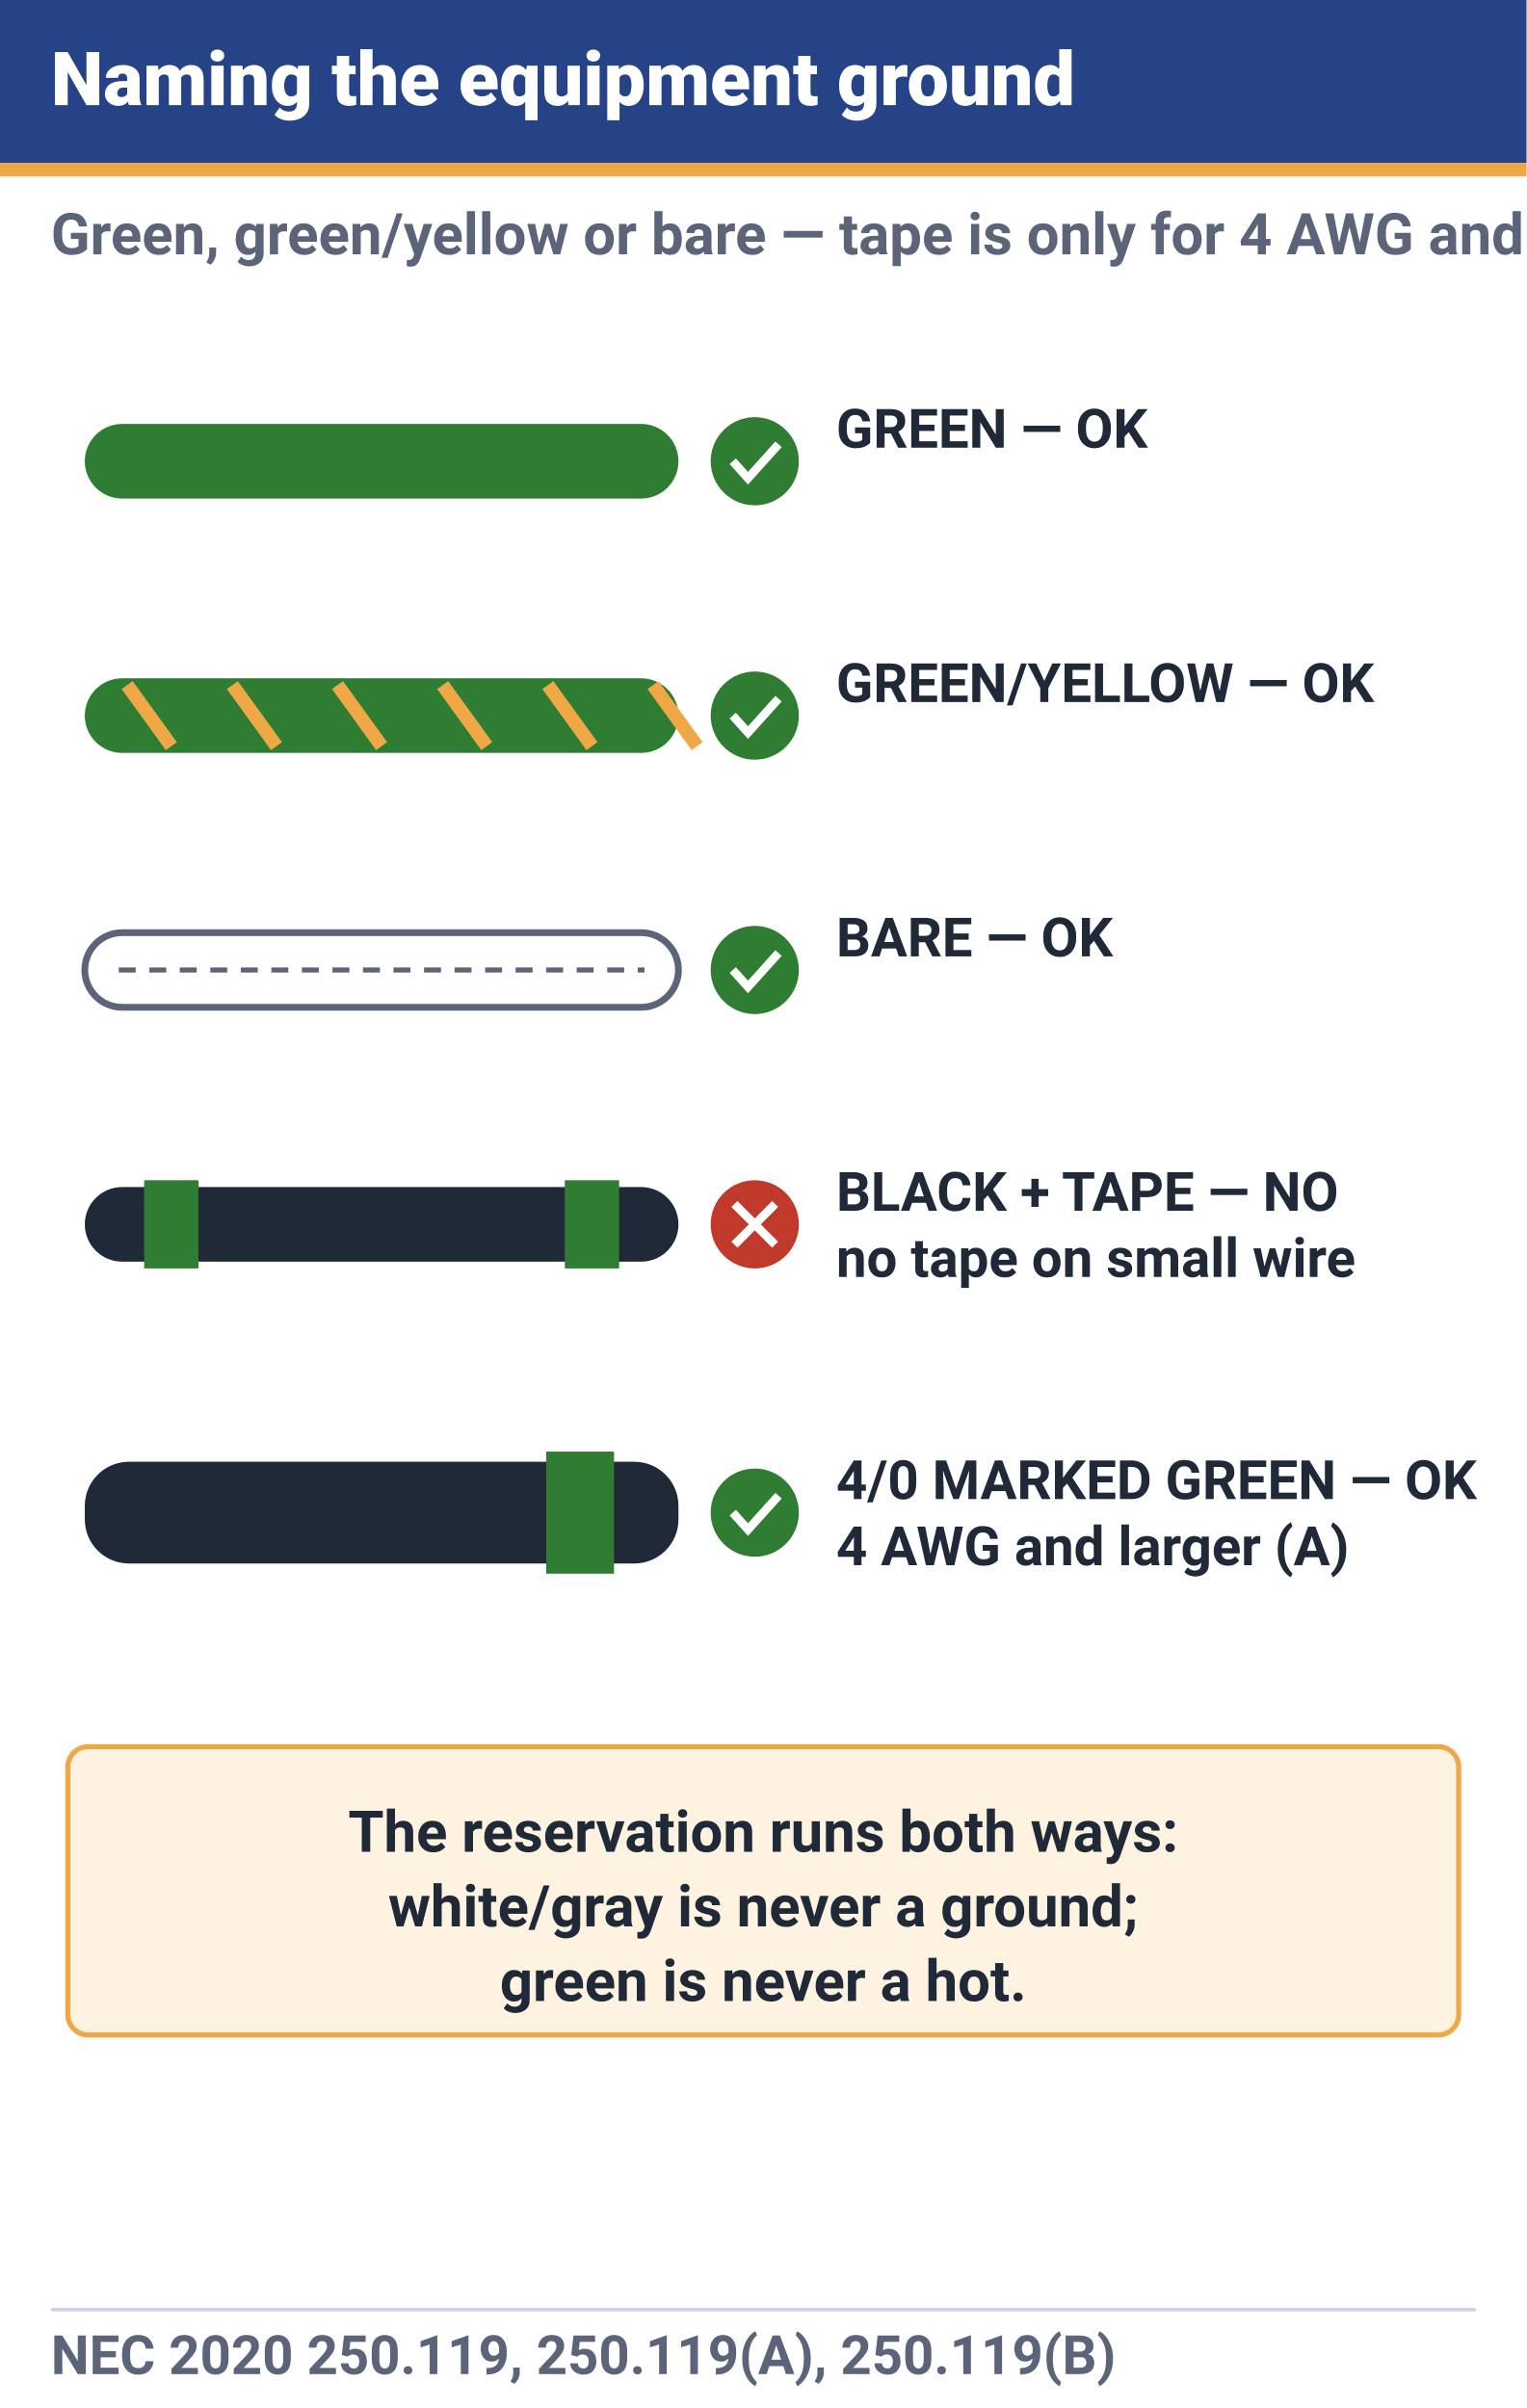
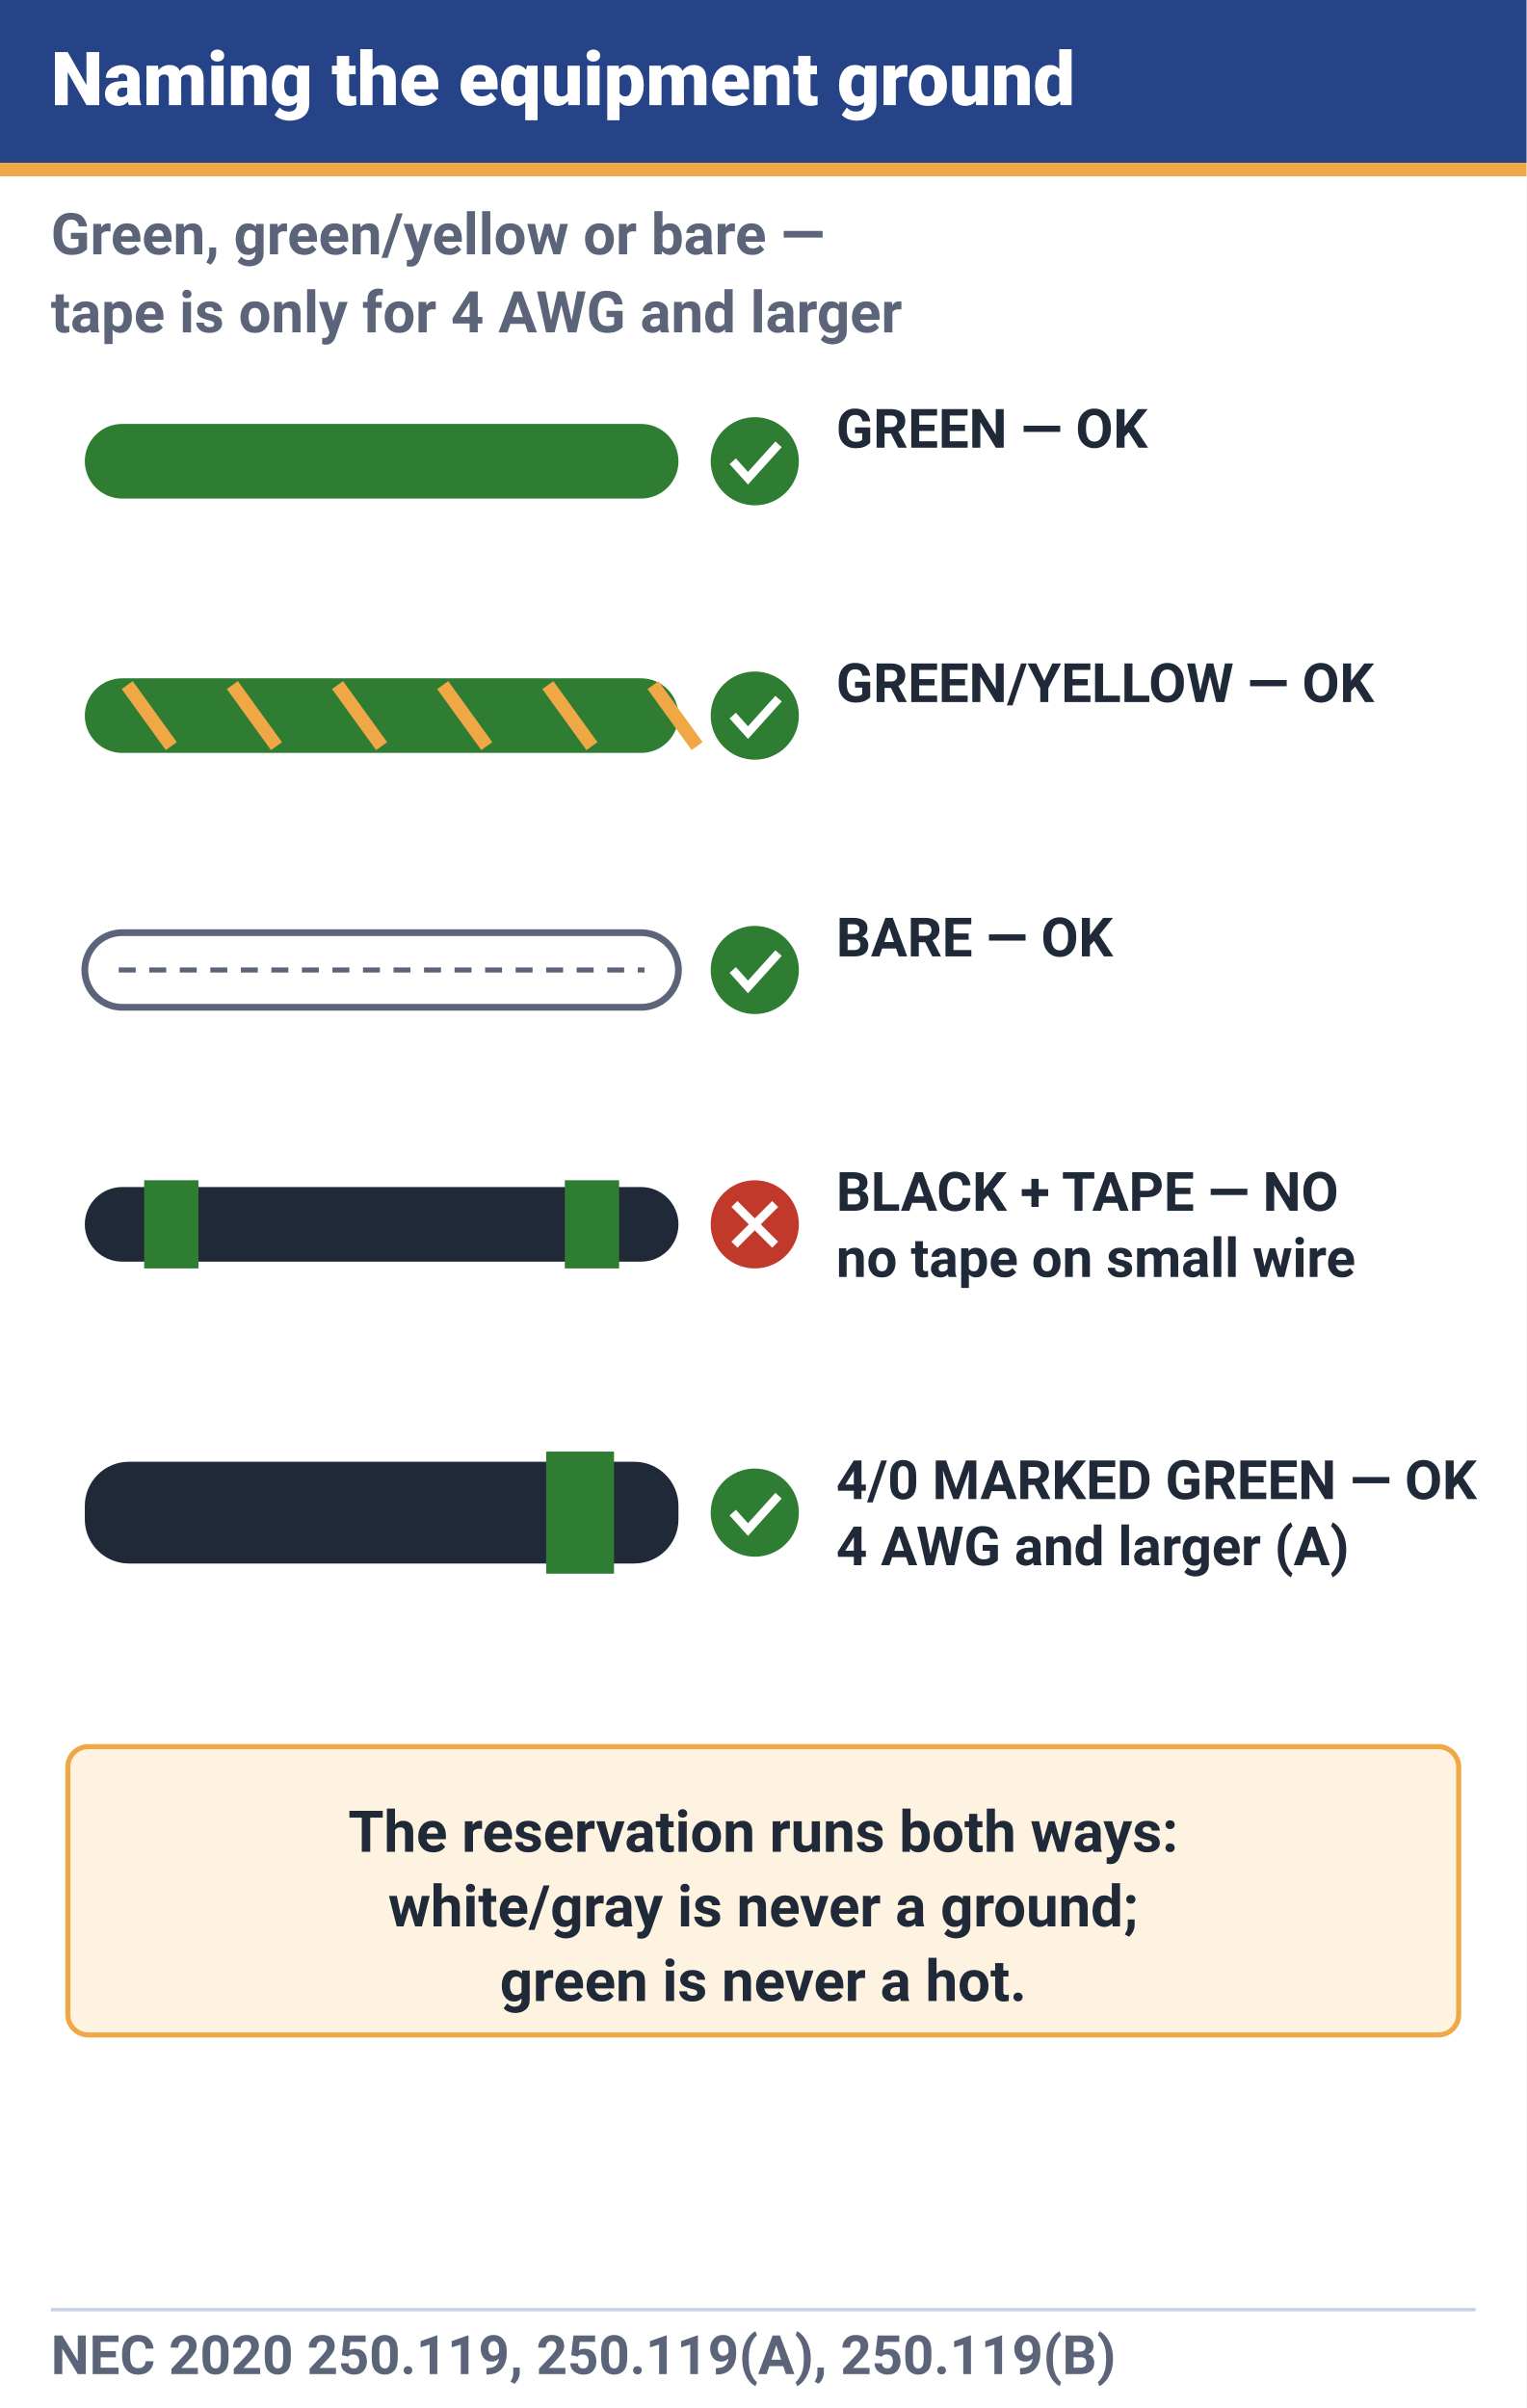
<svg xmlns="http://www.w3.org/2000/svg" viewBox="0 0 900 1420" width="900" height="1420" role="img" aria-labelledby="t d" font-family="-apple-system, 'SF Pro Text', 'Segoe UI', Roboto, Inter, Arial, sans-serif">
  <defs>
    <marker id="ah" viewBox="0 0 12 12" refX="11" refY="6" markerWidth="5" markerHeight="5" orient="auto">
      <path d="M0,0 L12,6 L0,12 z" fill="#1a2f61" />
    </marker>
    <marker id="ahs" viewBox="0 0 12 12" refX="1" refY="6" markerWidth="5" markerHeight="5" orient="auto">
      <path d="M12,0 L0,6 L12,12 z" fill="#1a2f61" />
    </marker>
    <pattern id="hatch" width="18" height="18" patternUnits="userSpaceOnUse" patternTransform="rotate(45)">
      <rect width="18" height="18" fill="#eef2f9" />
      <line x1="0" y1="0" x2="0" y2="18" stroke="#264387" stroke-width="4" />
    </pattern>
    <pattern id="hatchred" width="18" height="18" patternUnits="userSpaceOnUse" patternTransform="rotate(45)">
      <rect width="18" height="18" fill="#fbe9e7" />
      <line x1="0" y1="0" x2="0" y2="18" stroke="#c0392b" stroke-width="3" />
    </pattern>
    <pattern id="earth" width="24" height="24" patternUnits="userSpaceOnUse">
      <rect width="24" height="24" fill="#fdf3e0" />
      <circle cx="6" cy="6" r="2.5" fill="#5b6478" />
      <circle cx="18" cy="16" r="2" fill="#5b6478" />
    </pattern>
  </defs>
  <rect x="0" y="0" width="900" height="1420" fill="#ffffff" />
  <rect x="0" y="0" width="900" height="96" fill="#264387" />
  <rect x="0" y="96" width="900" height="8" fill="#F0A846" />
  <text x="30" y="62" font-size="44" font-weight="800" fill="#ffffff" text-anchor="start">Naming the equipment ground</text>
-   <text x="30" y="150" font-size="34" font-weight="600" fill="#5b6478" text-anchor="start">Green, green/yellow or bare — tape is only for 4 AWG and larger</text>
+   <text x="30" y="150" font-size="34" font-weight="600" fill="#5b6478" text-anchor="start">Green, green/yellow or bare —</text>
+   <text x="30" y="196" font-size="34" font-weight="600" fill="#5b6478" text-anchor="start">tape is only for 4 AWG and larger</text>
  <line x1="30" y1="1362" x2="870" y2="1362" stroke="#c9d2e3" stroke-width="2" />
  <text x="30" y="1400" font-size="32" font-weight="600" fill="#5b6478" text-anchor="start">NEC 2020 250.119, 250.119(A), 250.119(B)</text>
  <circle cx="445" cy="272" r="26" fill="#2e7d32" stroke="#2e7d32" stroke-width="0" />
  <path d="M432,272 l9,10 l18,-20" stroke="#ffffff" stroke-width="5" fill="none" />
  <text x="493" y="264" font-size="32" font-weight="700" fill="#1f2937" text-anchor="start">GREEN — OK</text>
  <rect x="50" y="250" width="350" height="44" rx="22" fill="#2e7d32" stroke="#2e7d32" stroke-width="0" />
  <circle cx="445" cy="422" r="26" fill="#2e7d32" stroke="#2e7d32" stroke-width="0" />
  <path d="M432,422 l9,10 l18,-20" stroke="#ffffff" stroke-width="5" fill="none" />
  <text x="493" y="414" font-size="32" font-weight="700" fill="#1f2937" text-anchor="start">GREEN/YELLOW — OK</text>
  <rect x="50" y="400" width="350" height="44" rx="22" fill="#2e7d32" stroke="#2e7d32" stroke-width="0" />
  <line x1="75" y1="404" x2="101" y2="440" stroke="#F0A846" stroke-width="8" />
  <line x1="137" y1="404" x2="163" y2="440" stroke="#F0A846" stroke-width="8" />
  <line x1="199" y1="404" x2="225" y2="440" stroke="#F0A846" stroke-width="8" />
  <line x1="261" y1="404" x2="287" y2="440" stroke="#F0A846" stroke-width="8" />
  <line x1="323" y1="404" x2="349" y2="440" stroke="#F0A846" stroke-width="8" />
  <line x1="385" y1="404" x2="411" y2="440" stroke="#F0A846" stroke-width="8" />
  <circle cx="445" cy="572" r="26" fill="#2e7d32" stroke="#2e7d32" stroke-width="0" />
  <path d="M432,572 l9,10 l18,-20" stroke="#ffffff" stroke-width="5" fill="none" />
  <text x="493" y="564" font-size="32" font-weight="700" fill="#1f2937" text-anchor="start">BARE — OK</text>
  <rect x="50" y="550" width="350" height="44" rx="22" fill="#ffffff" stroke="#5b6478" stroke-width="4" />
  <line x1="70" y1="572" x2="380" y2="572" stroke="#5b6478" stroke-width="3" stroke-dasharray="10 8" />
  <circle cx="445" cy="722" r="26" fill="#c0392b" stroke="#c0392b" stroke-width="0" />
  <line x1="433" y1="710" x2="457" y2="734" stroke="#ffffff" stroke-width="5" />
  <line x1="433" y1="734" x2="457" y2="710" stroke="#ffffff" stroke-width="5" />
  <text x="493" y="714" font-size="32" font-weight="700" fill="#1f2937" text-anchor="start">BLACK + TAPE — NO</text>
  <text x="493" y="753" font-size="32" font-weight="700" fill="#1f2937" text-anchor="start">no tape on small wire</text>
  <rect x="50" y="700" width="350" height="44" rx="22" fill="#1f2937" stroke="#1f2937" stroke-width="0" />
  <rect x="85" y="696" width="32" height="52" rx="0" fill="#2e7d32" stroke="#2e7d32" stroke-width="0" />
  <rect x="333" y="696" width="32" height="52" rx="0" fill="#2e7d32" stroke="#2e7d32" stroke-width="0" />
  <circle cx="445" cy="892" r="26" fill="#2e7d32" stroke="#2e7d32" stroke-width="0" />
  <path d="M432,892 l9,10 l18,-20" stroke="#ffffff" stroke-width="5" fill="none" />
  <text x="493" y="884" font-size="32" font-weight="700" fill="#1f2937" text-anchor="start">4/0 MARKED GREEN — OK</text>
  <text x="493" y="923" font-size="32" font-weight="700" fill="#1f2937" text-anchor="start">4 AWG and larger (A)</text>
  <rect x="50" y="862" width="350" height="60" rx="26" fill="#1f2937" stroke="#1f2937" stroke-width="0" />
  <rect x="322" y="856" width="40" height="72" rx="0" fill="#2e7d32" stroke="#2e7d32" stroke-width="0" />
  <rect x="40" y="1030" width="820" height="170" rx="12" fill="#fdf3e0" stroke="#F0A846" stroke-width="3" />
  <text x="450" y="1092" font-size="34" font-weight="700" fill="#1f2937" text-anchor="middle">The reservation runs both ways:</text>
  <text x="450" y="1136" font-size="34" font-weight="600" fill="#1f2937" text-anchor="middle">white/gray is never a ground;</text>
  <text x="450" y="1180" font-size="34" font-weight="600" fill="#1f2937" text-anchor="middle">green is never a hot.</text>
</svg>
